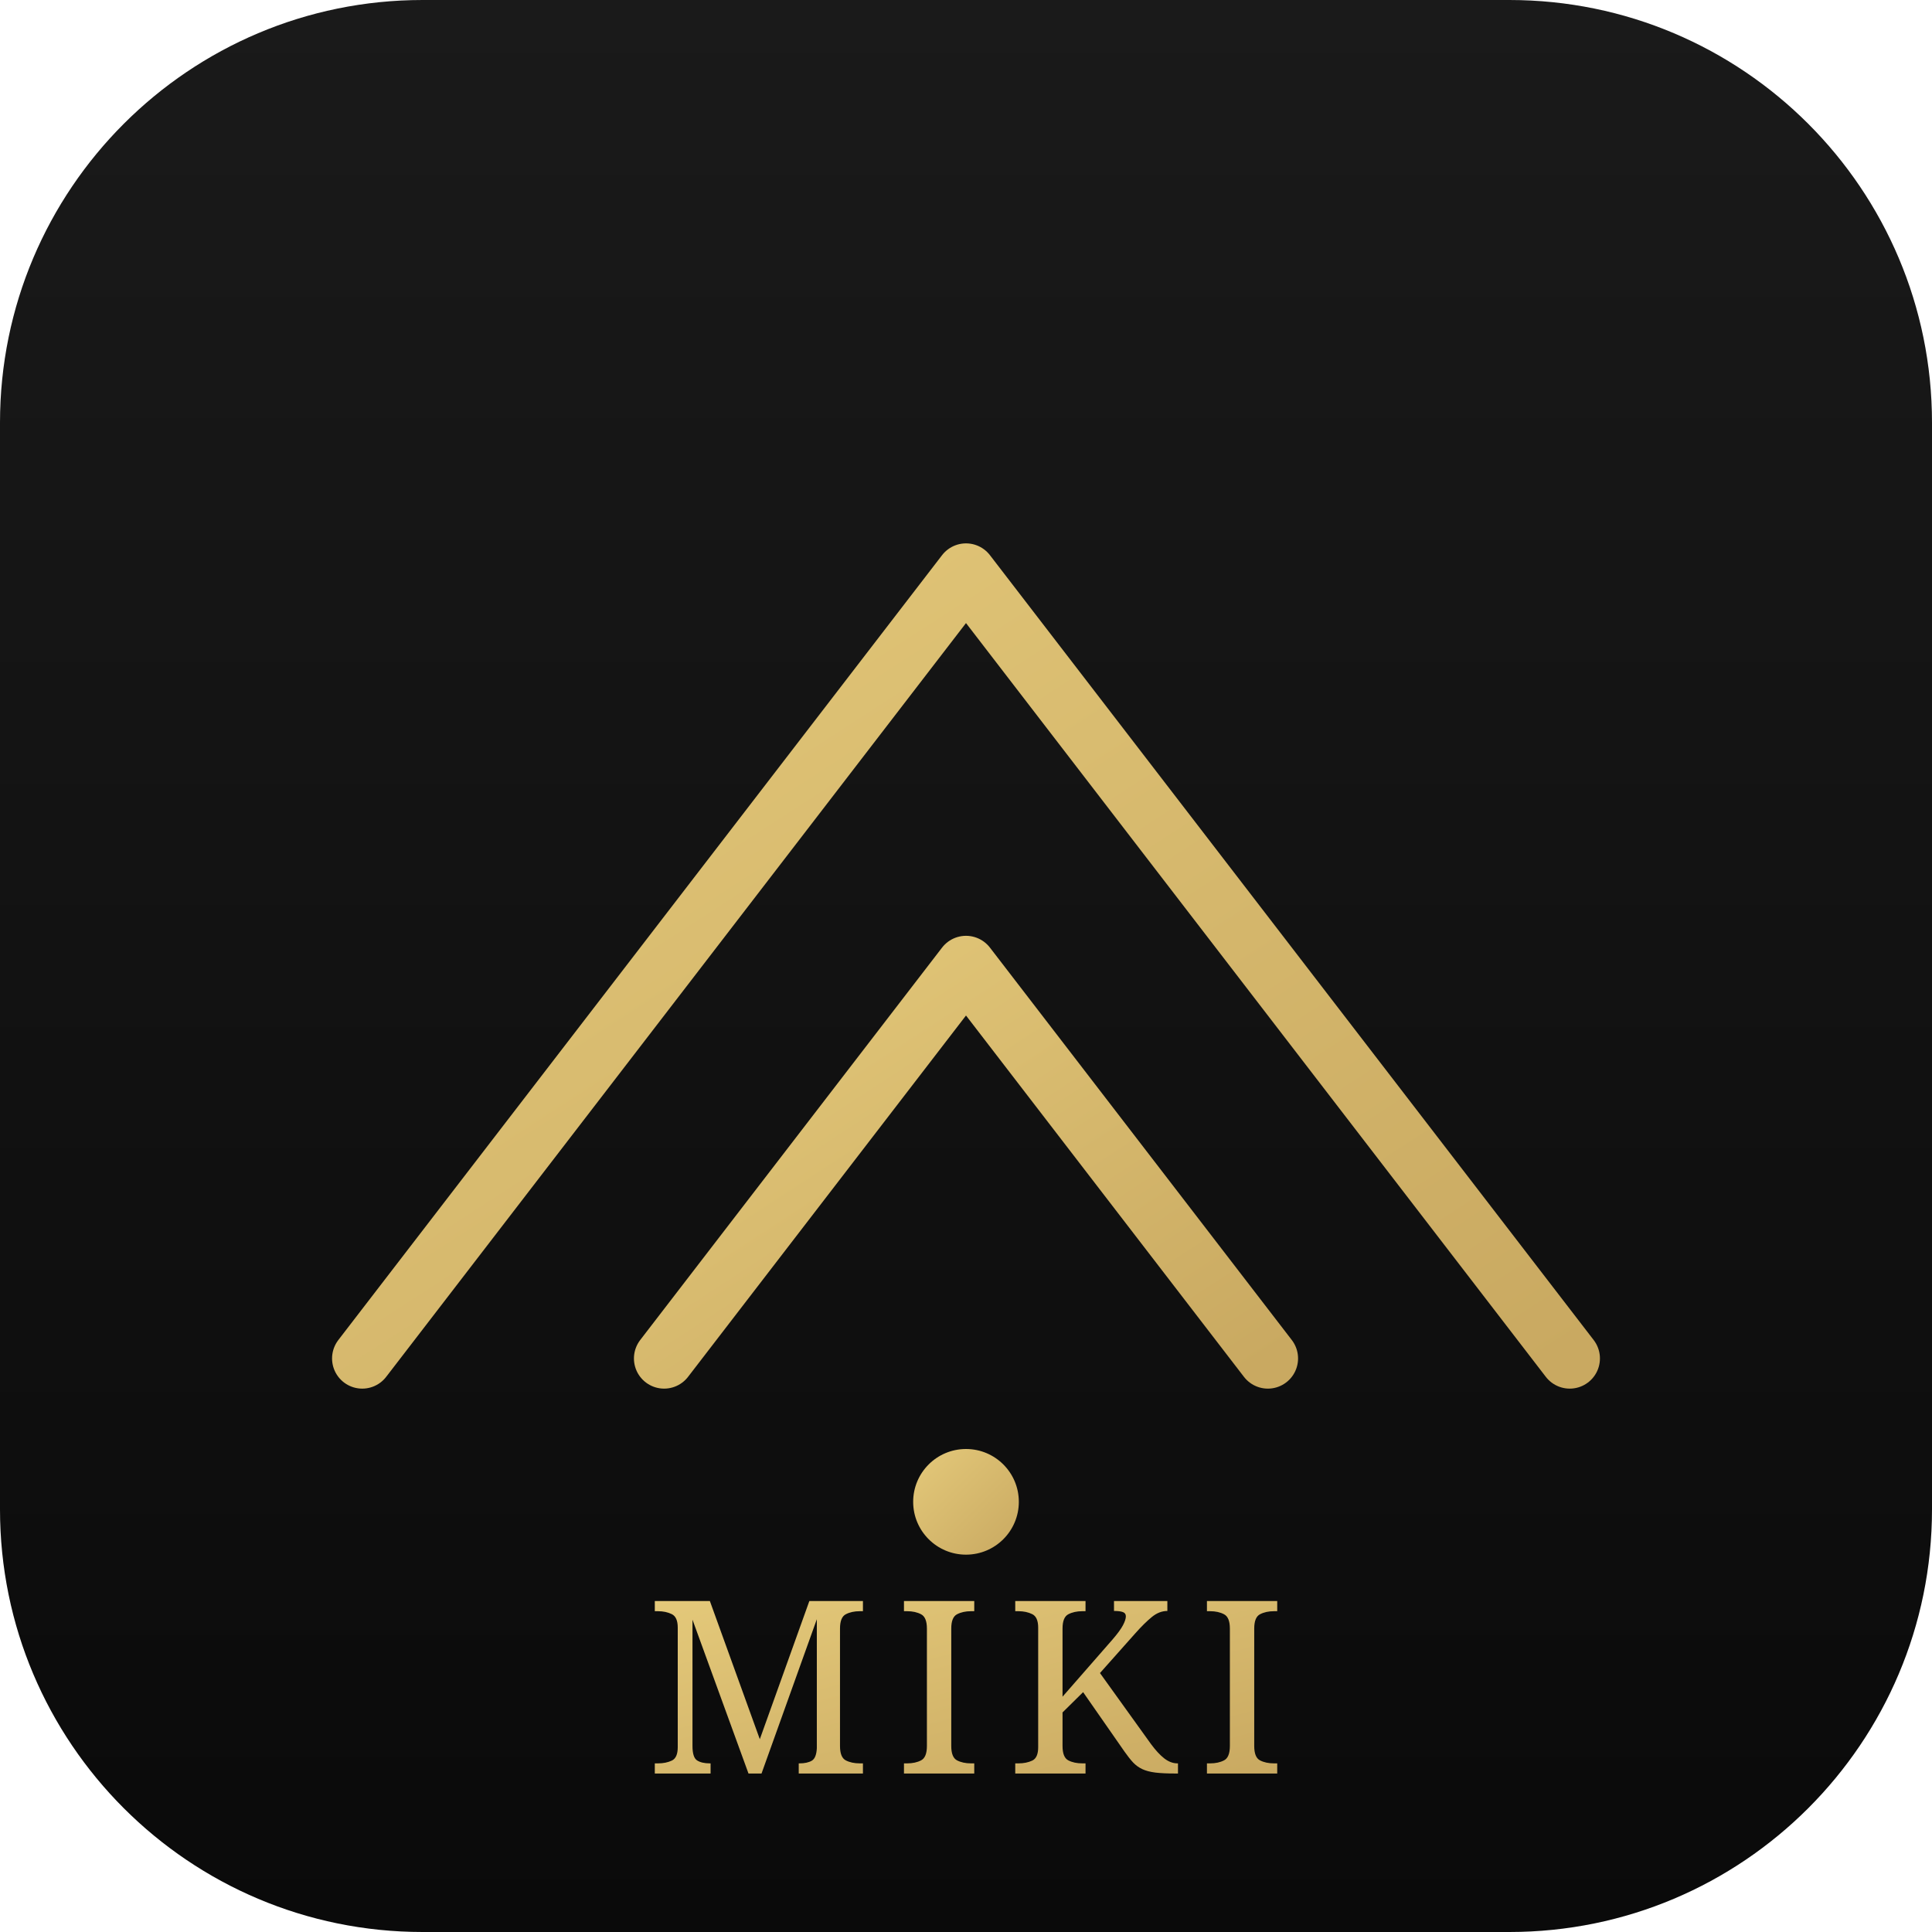
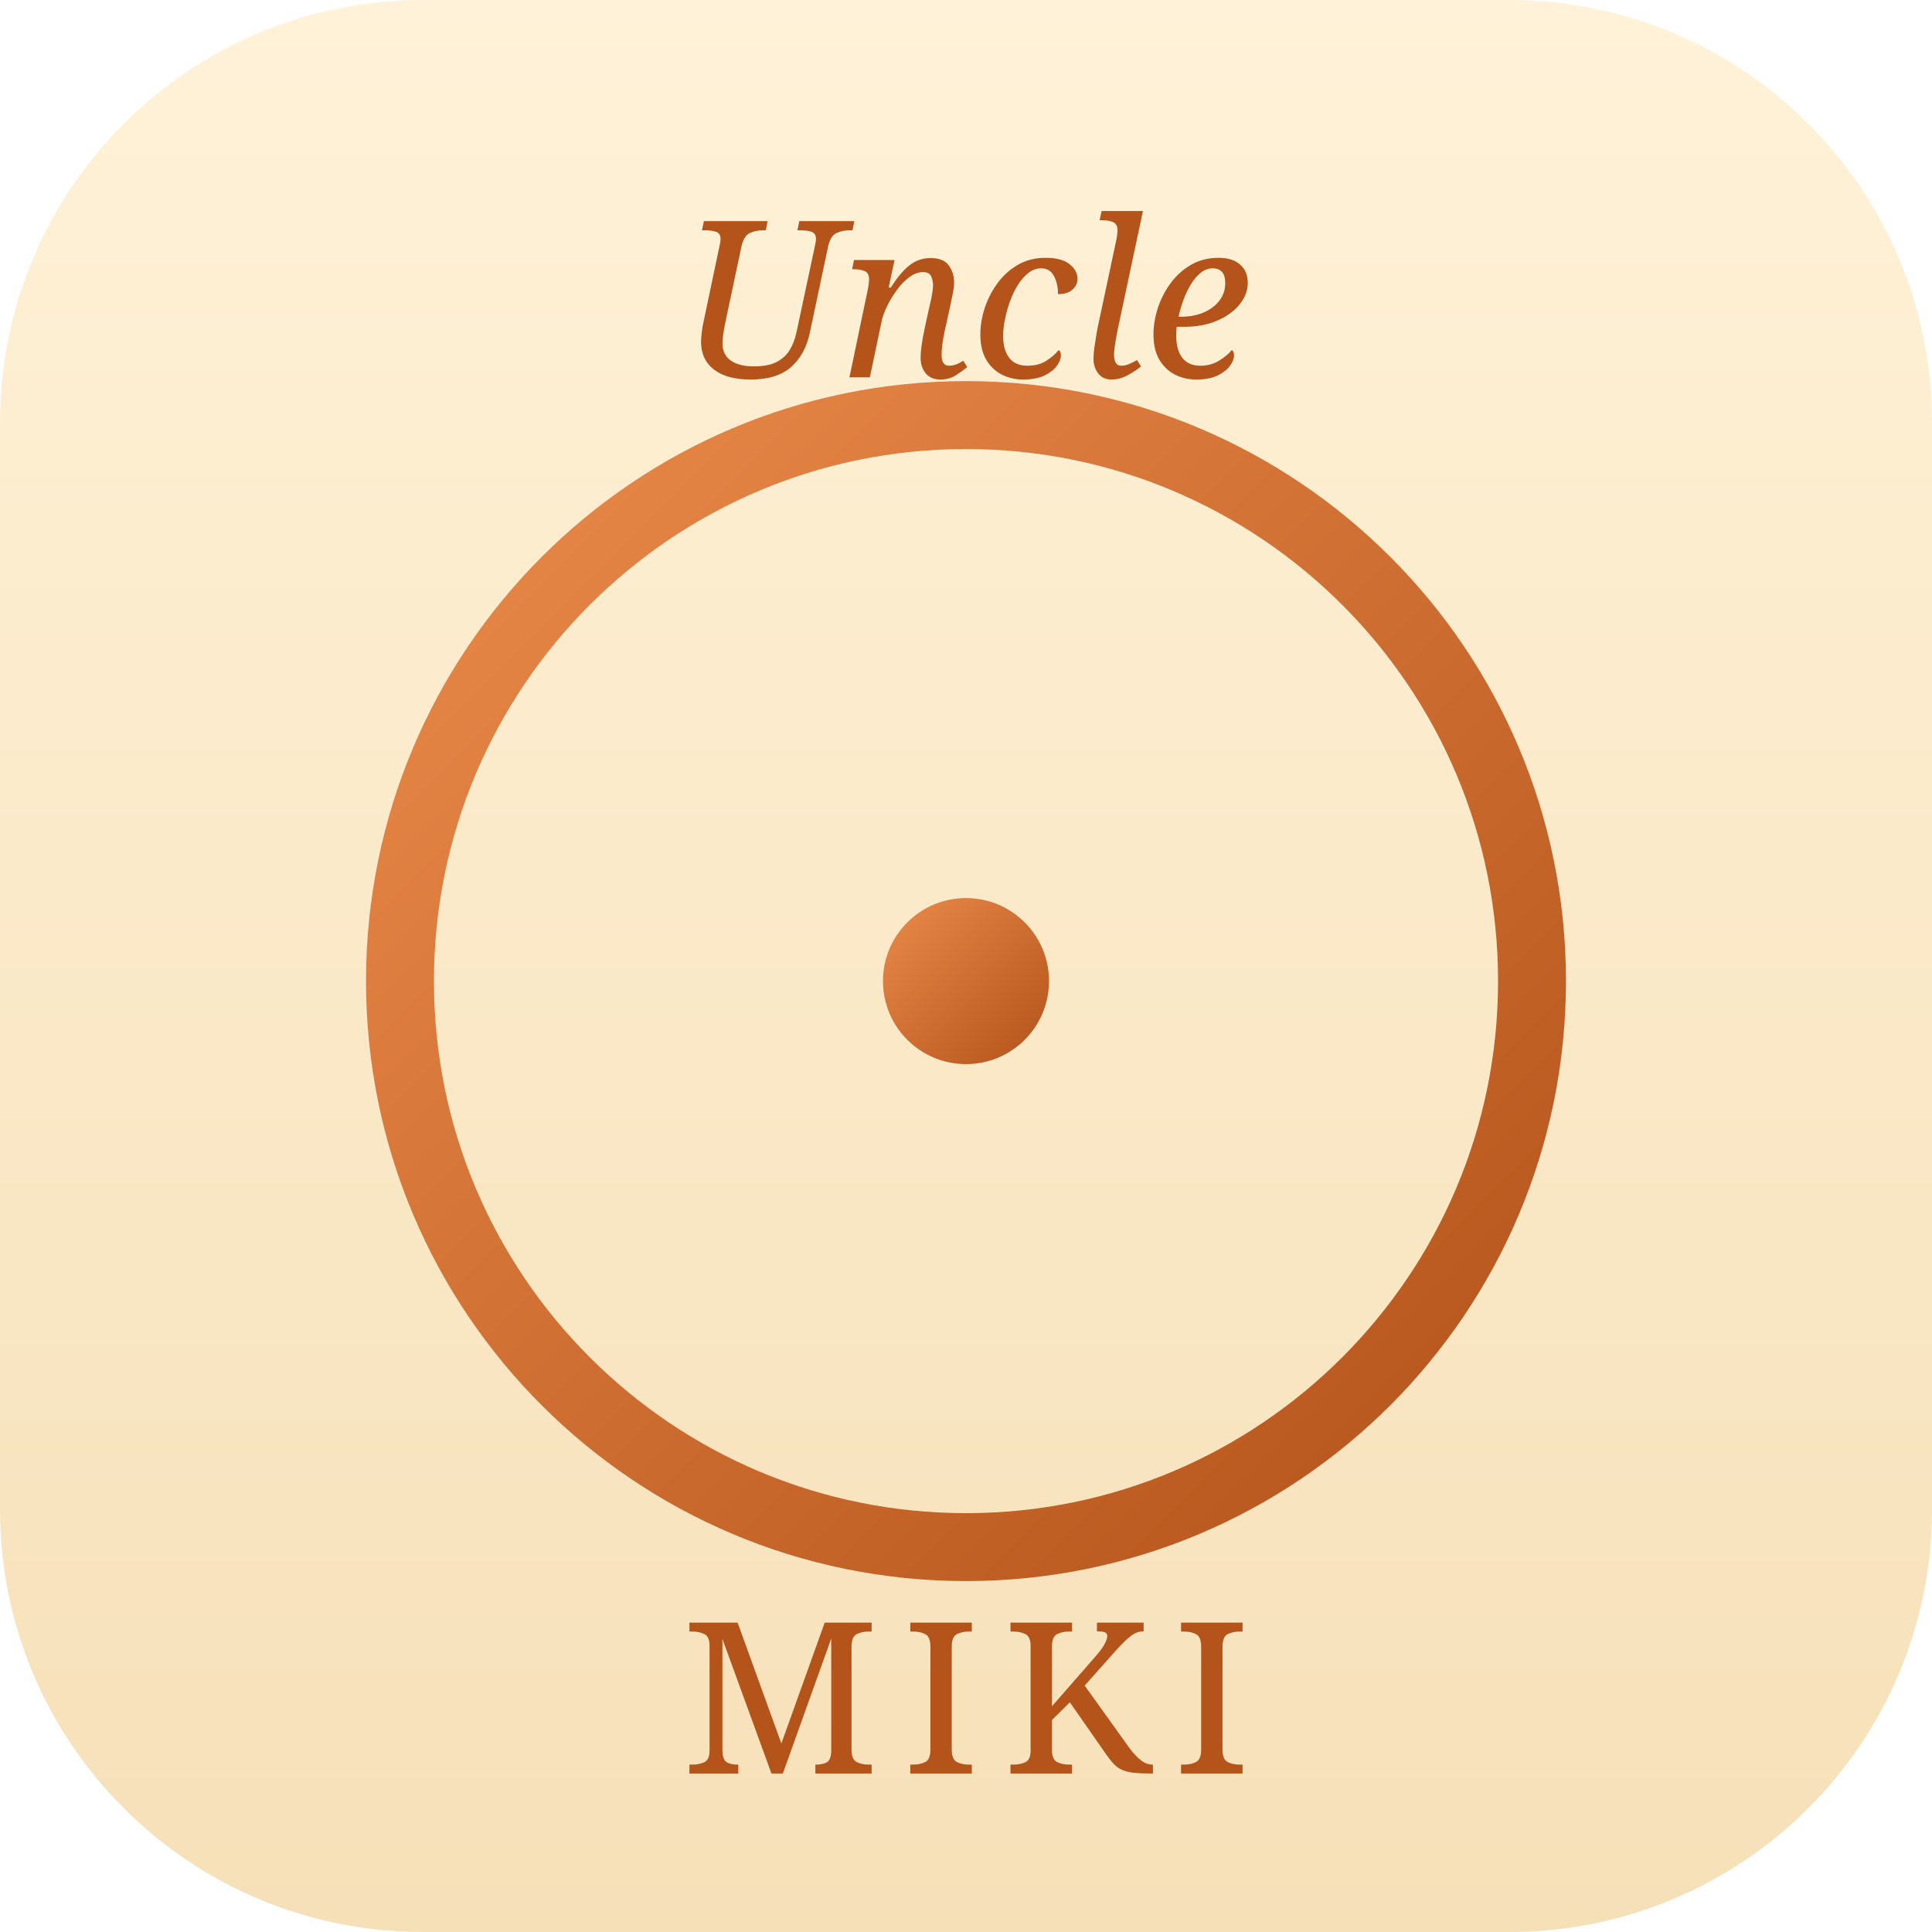
<svg xmlns="http://www.w3.org/2000/svg" viewBox="0 0 512 512">
  <defs>
    <linearGradient id="bg" x1="0" y1="0" x2="0" y2="1">
-       <stop offset="0%" stop-color="#1a1a1a" />
-       <stop offset="100%" stop-color="#0a0a0a" />
+       <stop offset="0%" stop-color="#fff2d8" />
+       <stop offset="100%" stop-color="#f6e0b8" />
    </linearGradient>
-     <linearGradient id="gold" x1="0" y1="0" x2="1" y2="1">
-       <stop offset="0%" stop-color="#e4c97a" />
-       <stop offset="100%" stop-color="#c9a961" />
+     <linearGradient id="amber" x1="0" y1="0" x2="1" y2="1">
+       <stop offset="0%" stop-color="#ea8a4a" />
+       <stop offset="100%" stop-color="#b4531a" />
    </linearGradient>
  </defs>
  <rect width="512" height="512" rx="112" fill="url(#bg)" />
-   <g fill="none" stroke="url(#gold)" stroke-width="16" stroke-linecap="round" stroke-linejoin="round">
-     <path d="M96 360 L256 152 L416 360" />
-     <path d="M176 360 L256 256 L336 360" />
-     <circle cx="256" cy="398" r="14" fill="url(#gold)" stroke="none" />
+   <g transform="translate(256 260)">
+     <circle r="150" fill="none" stroke="url(#amber)" stroke-width="18" />
+     <circle r="22" fill="url(#amber)" />
+     <line x1="-150" y1="0" x2="-22" y2="0" stroke="url(#amber)" stroke-width="18" stroke-linecap="round" />
+     <line x1="22" y1="0" x2="150" y2="0" stroke="url(#amber)" stroke-width="18" stroke-linecap="round" />
+     <line x1="0" y1="22" x2="0" y2="150" stroke="url(#amber)" stroke-width="18" stroke-linecap="round" />
  </g>
-   <text x="256" y="470" text-anchor="middle" font-family="Georgia, serif" font-size="64" fill="url(#gold)" letter-spacing="6">MIKI</text>
+   <text x="256" y="100" text-anchor="middle" font-family="Georgia, serif" font-style="italic" font-size="58" fill="#b4531a">Uncle</text>
+   <text x="256" y="470" text-anchor="middle" font-family="Georgia, serif" font-size="56" letter-spacing="6" fill="#b4531a">MIKI</text>
</svg>
